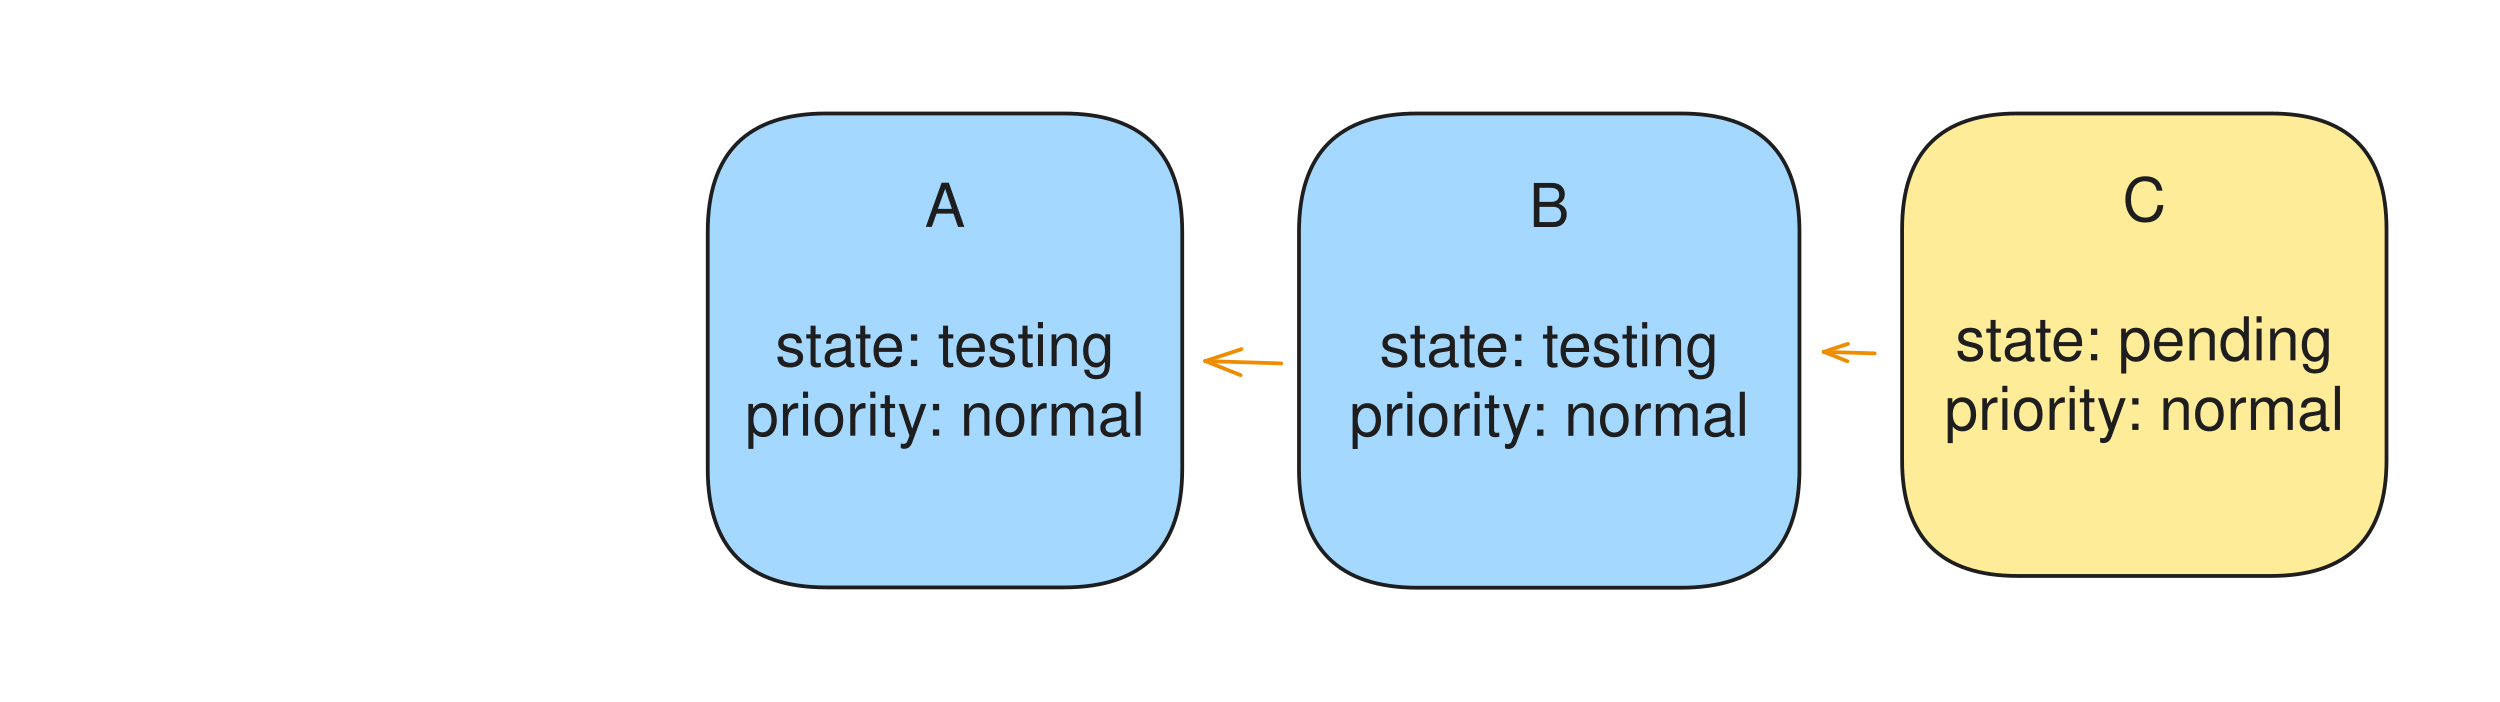
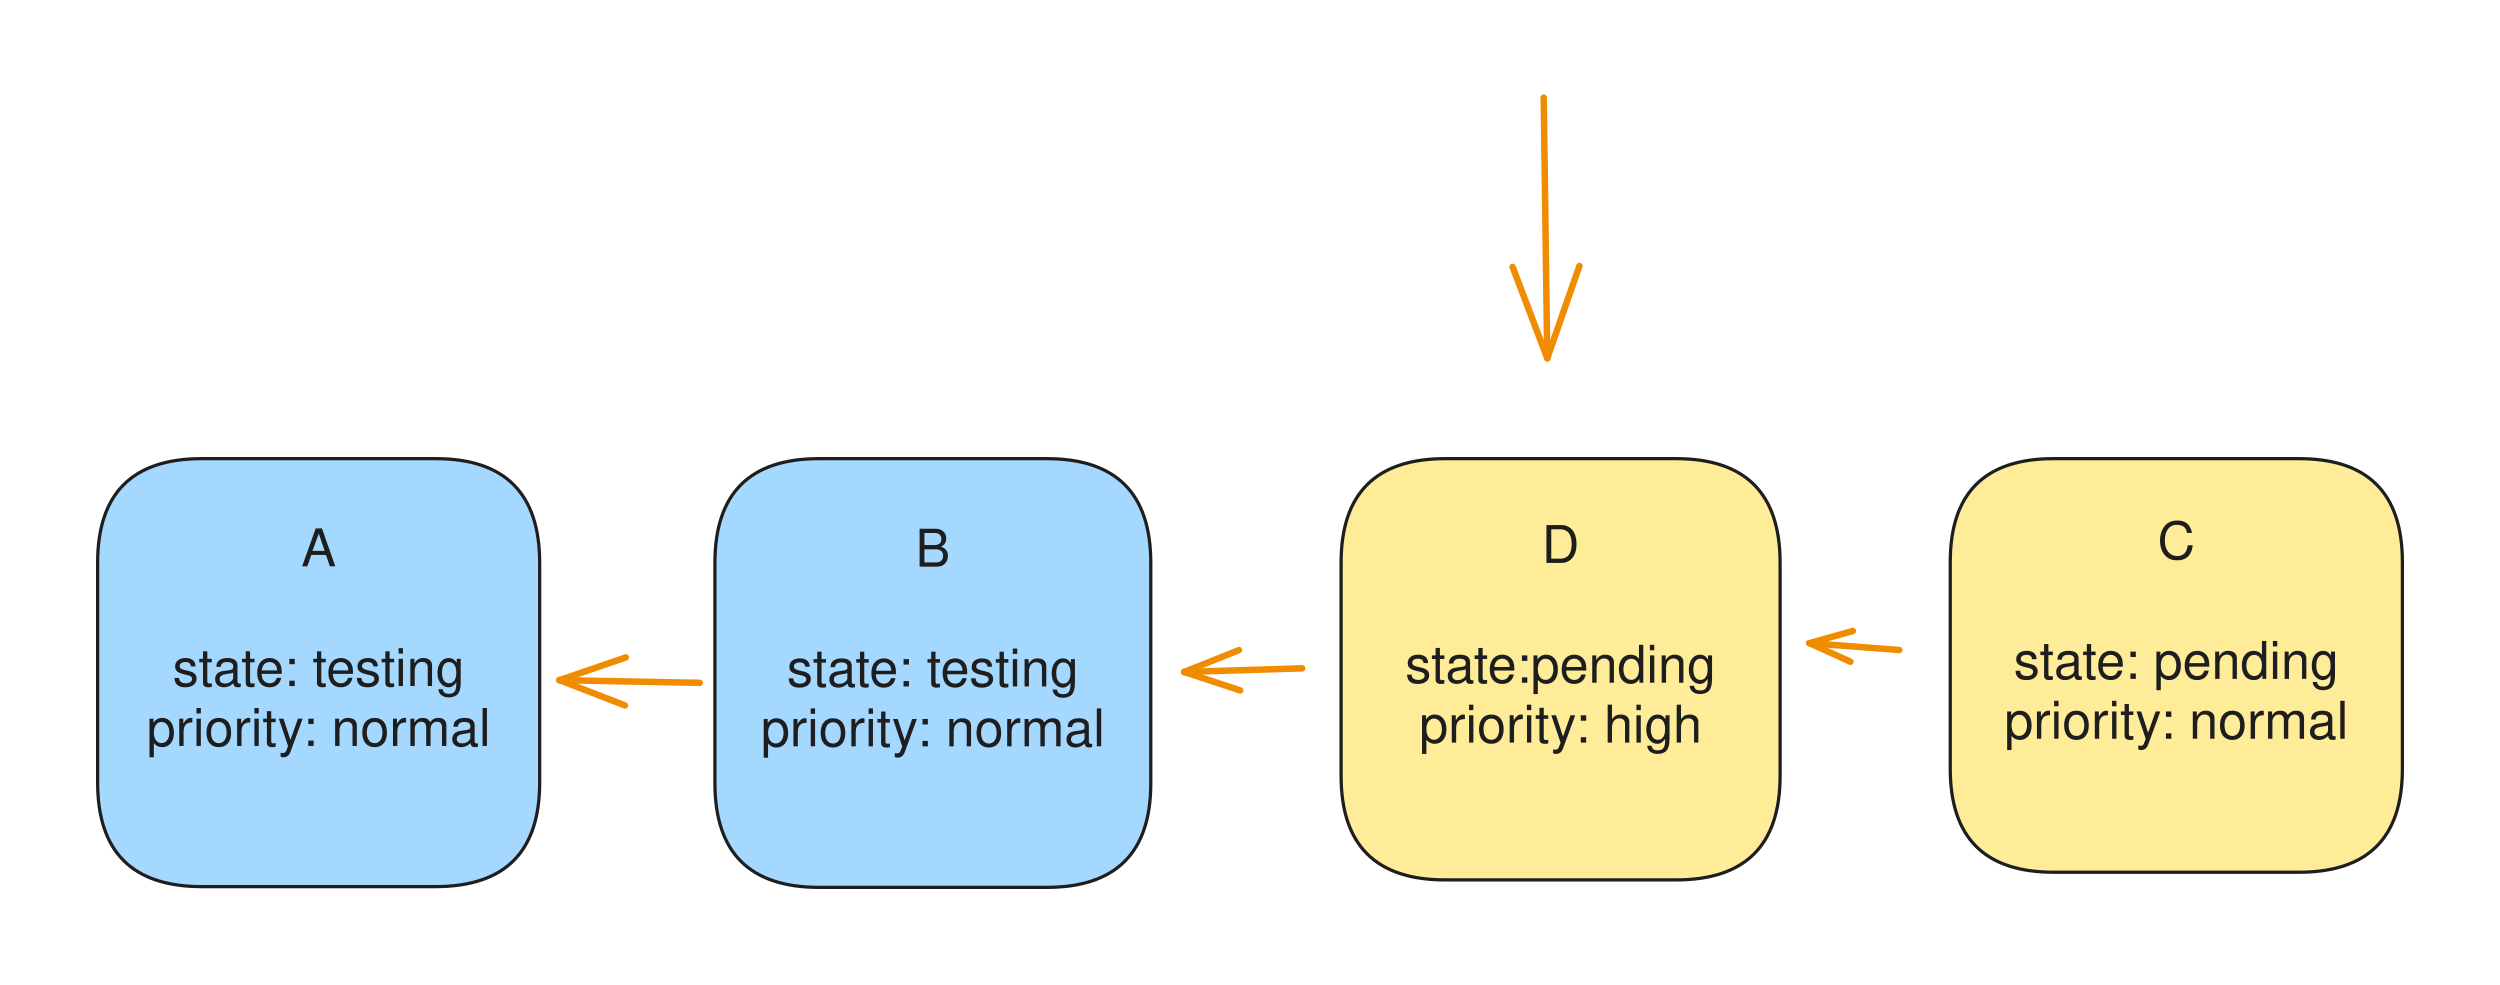
- <svg xmlns="http://www.w3.org/2000/svg" version="1.1" viewBox="0 0 660.905 185.367" width="660.905" height="185.367">
+ <svg xmlns="http://www.w3.org/2000/svg" version="1.1" viewBox="0 0 768.214 302.672" width="768.214" height="302.672">
  
-   eyJ2ZXJzaW9uIjoiMSIsImVuY29kaW5nIjoiYnN0cmluZyIsImNvbXByZXNzZWQiOnRydWUsImVuY29kZWQiOiJ4nNVa21LbOlx1MDAxNH3nK5ic19bV/dI3blx1MDAwNXpcdTAwMDFaOITpaYcxtpKYOLaxXHI0dPj3s2VC7DhcdTAwMTdIgJLSXHUwMDE5mliytSWttddeMr9XVldcdTAwMWJ5PzGN96tccvPLc8PAT93rxlx1MDAxYnv9yqRZXHUwMDEwR9BEiu9ZfJl6Rc9OnifZ+3fv3CRx2kF+XHUwMDE2x13Hi3t3t5nQ9EyUZ9DxP/i+uvq7+F1cdTAwMTkoNV7uRu3QXHUwMDE0N1x1MDAxNE3lWFKz+tW9OCrGxVpwyYhcImWPINuE8XLjQ3PLXHIzU7bYS40tdeX1mzRccvz2R9Nf23bPm/thOWwrXGLDw7xcdTAwMWZcdTAwMTZhZTHMvmzL8jTummbg51x1MDAxZDt27fq0u9L4st2JTGanj4ZX48T1grxvn4PKq3drUO33XHUwMDBivlx0QVx1MDAxY6Ip01x1MDAxMinOJabDVns/pcpBgmuhXHUwMDE1w5yRymrdXHUwMDA1tlx1MDAxMYdxalx1MDAwM/tcdTAwMDdcdTAwMWL7r1xm7cz1um2IL/LLPi73VatV9rm+ny7hXHUwMDBlY4hcIimwxEryMoqOXHTanXzQhyhcdTAwMDVRaio5Qqjsk5liRzDGUlwijjVcdTAwMTm22Fx1MDAwMJJdv0DHz3JcdTAwMWZSt2d27S3RZVx1MDAxOFZcdTAwMTcz8lx1MDAwN4t5j6JcdTAwMTJHdHDltpyh7b9Vx19cdTAwMTWDIzjMza98OPVcbmjMsTzX7HR/T52eXrL2vmh5m1lj2O/2zeTH3t2M20dfXHUwMDBlXHUwMDEwXHUwMDBizyTWdO+bPo9Om59HR7lcdTAwMWbfTdP4uvLcwadyWS5cdTAwMTPfvcM2bFx1MDAwMlx1MDAxN5RcdTAwMGLOkCzhXHUwMDEyXHUwMDA2Ube+ZmHsdUs6rFRcdTAwMDJcdTAwMWXj4cj8q1x1MDAxNORoXHUwMDFhXHUwMDA1qeaIXHUwMDAxJsmjXHUwMDE5OHkxXHUwMDE3YCBZgIF4MVx1MDAwNkriXHUwMDAwdFx1MDAwMfyYMSz4KFx1MDAwMVx1MDAwNXU0PFx1MDAwM1x1MDAxM4VcdTAwMTHw9Cn0y1M3ylx1MDAxMjdcdTAwMDW4TqAg4o5CTFx1MDAwMPnGuSepI+psg2Rg6cqegWwjXHJjrJpcdTAwMDZQiSimXHUwMDE0MTxcdTAwMDdAy6jiKD9cZm6KPC9Grn5we0HYXHUwMDFmQUCBXFxYwLVcdTAwMWbRjyjLIYb3q7nJ8iBq/4iSNIhT2GtcdTAwMTg3TntuJd3b29bCoG1B3vBgOiZcdTAwMWTBf1x1MDAxZYBcdTAwMDJcdTAwMGU79Fx1MDAwMt+vapRcdTAwMDexuEFk0t3HSFx1MDAwYoTQXHUwMDBlXCI3PFosVFg5szPMtFx1MDAwZeZcdTAwMTVcdTAwMWNlxrZaoOqZ/J6ps7qyynWdXHUwMDA1llNcdTAwMGVcdTAwMTh/vM5+PNjrfz95e3xcdTAwMTJcdTAwMWZcdTAwMDbrcSt0v3S9b8uts1xuK4drhVx1MDAwNOGYXHUwMDEzrtSr6CwlXHUwMDBlRUIwXHUwMDFiXHUwMDA2XHUwMDFh0dBcdTAwMTGdpcKqMNPFz1x1MDAxOPMhVUErRqqc4d+gsyfpXHUwMDFhuVL55e7RcW+H70T/xptnR39AZ2c+t5V/XHUwMDBlNrfiLP602Vu7+uzfdFSTPIt+2/RcYnvM5Uvrt1J0KrVcdTAwMDWnXHUwMDA0cTFcdTAwMDe1J+/SUlx1MDAwYrii2FFMI1xugijlXHUwMDE4ta2CM23rKV1Qe3kknGPMOFx1MDAwMaq/poTPi9GnSfj6K0r4XHUwMDAzqlWX8DlDfVx1MDAwZVx0v0sxkzhOdf3qkONMK1wiXHUwMDAxR4/n+OxkuqTybetwhiHZKUCsXHUwMDFl5ThDzMFcZmFGXHUwMDE1tGFWj6vkeFx1MDAwYilcdTAwMGahxTlOkIOkZlx1MDAwMlx1MDAxMlxyZVRSVVwif0h15FxiipVAilxipMFcdTAwMGXjSspcdTAwMTkoOFx1MDAwN7svlVx1MDAxNC+i4ORhXHUwMDA1n5VcdTAwMTBcYlx1MDAxN1x1MDAxNZ8zR0JcdTAwMDCupPl6XHUwMDEw+cCU0cBcdTAwMDaHRI+hoV1cbjexe+pcYthryaDaIZDcXHSt9GjF3qWdx1vYXHJcdTAwMGVlkoBKiiEtmWB6bPIm8lx1MDAxZlx1MDAwZWp2eT9cZko42Fx1MDAwMoxrpFx1MDAwMJFMylx0QUFMXHUwMDEwiraeXHUwMDExXHUwMDAwIIG6Uo1cdTAwMDVcdTAwMTW6Wb5cdTAwMTH3ekFcdTAwMGWLf1x1MDAxMFx1MDAwN1FeX+RiNddsQuhcdTAwMTh3XGZcdTAwMDEwqWpbPXMk9omjtVr5abXkVvFl+Pnnm4m9305cdTAwMDd90TyO9/KJK9X/XHUwMDE3ci5UTk99IF6UcUXKbPBQ6ru5QenF9lx1MDAwNZfN/VxyuS2882b3prncqVx1MDAwZuDjIFhcdTAwMDXrXHUwMDFihCSqdkDxvM6l1TKe1pNOXGLtMDbH3nmTXHRcdTAwMTVcdTAwMGXA3SGcXHUwMDBixiWAgFNcXFmie+PCmVx1MDAxMvBTxrhcZsblyU5gisN4yFx1MDAxMPmd3jf3YOvr1ulOsHPs8n53+8Sdz2AgjirV41x1MDAwYlx1MDAxOVxmhqaf0XPEuCBsXHUwMDBlgzF51kttMLTSXHUwMDBlXHUwMDE2goCFUIhcdTAwMTJSO6NcdTAwMTdg6jVcdTAwMTBcdTAwMTQq+Vx1MDAwMvnLYzAwVVgzXFxNXG6v4DDmXHUwMDA16dNcdTAwMWPGRqVsT0yh+3/MYTygLnWHMWeoL+owMKayfnn4XHUwMDFhQCpcdTAwMDFV9+NVdnYuXVKVRZZbxJ7NQS1DR1VcdTAwMTZ0z1x1MDAwMemSnFAsJatU/c9tMMDnMKXtcnP7po2TXHRHhMiBIJmEqstcdTAwMTa8hI5cdTAwMWZcdTAwMTFSbUsj/FwiL+KW3F7M5uCwkpdcdTAwMGWhVDDCpYKQpnhcdTAwMGJcdTAwMDWmglJI7lxuykyovlx1MDAxNvNcdTAwMTaPNDxcdTAwMDJ2VUNqV0JLXHUwMDBlXHUwMDBlYpK3sEFB/SW4XHUwMDEwiil7oiXHg/qrvMV0vFx1MDAxN83jUH9Ob1x1MDAwMVx1MDAxNm5azlx1MDAwM78jNVZzvPrcO6LbW1x1MDAwN1x1MDAxZm+6wrvY48mH759u0NflTnqw6Fx1MDAwZVx1MDAxNFxijGlGmGS0/vKTXHUwMDExsHaQXHUwMDE5rYhcdTAwMTM9w1tMTGlzpz5cIqaXN1x1MDAxOEwoXHUwMDAx3JNKeTUocjRBXHUwMDFjeICe4Vx1MDAxOHUhVzHrXHK+tH/FMneBvjLgS8NNkkNbXHUwMDFmXGZDg6lcdTAwMDX+oCYqXHUwMDFm07hcbsz1+uzlXlx1MDAxOczBXHUwMDAy0Vx1MDAxNHO9Xbn9XHUwMDFmdUzq3yJ9
+   eyJ2ZXJzaW9uIjoiMSIsImVuY29kaW5nIjoiYnN0cmluZyIsImNvbXByZXNzZWQiOnRydWUsImVuY29kZWQiOiJ4nOVaXXfaRlx1MDAxMH33r/Chr7G6s9+bN/xcdTAwMTHXJ6mT1Elqt+nJkUGAaiEpQlx1MDAxOOOe/PfOXG5cdTAwMDdcdCFhjMHBLbYxaFfa2Z25c+eu9M/O7m4jXHUwMDFkx17j5W7Du2m5gd9O3FHjhT1+7SVcdTAwMDM/XG6xiWbfXHUwMDA30TBpZT17aVx1MDAxYVx1MDAwZl7+/LNcdTAwMWLHTtdPL6PoymlF/clpXuD1vTBcdTAwMWRgxz/x++7uP9l7YaDEa6Vu2FxyvOyErClcdTAwMWZLgyhcdTAwMWY9jcJsXFwwoLRWXFySaVx1MDAwZn9wiOOlXlx1MDAxYps7bjDw8lx1MDAxNnuocTG8Vlx1MDAxMb+ln15ftvTB+Fx1MDAwM3nb/+NrPmzHXHUwMDBmgrN0XHUwMDFjZGZcclwinH3eNkiT6Mr73W+nPTt26XjdWUk07PZCb2Cnn5tcdTAwMTnFbstPx/Y6JD86WYNiv1x1MDAxYrtcdTAwMDBcXDtGaSG04IRxTqet9nyuuKNccuFaXHUwMDExJlx1MDAwMIRcdTAwMTQlw1x1MDAwZaIgSqxhP4Fnf3LTLt3WVVx1MDAxN+1cdTAwMGLbeVx1MDAxZle0daeT91x1MDAxOX2fLlx1MDAxM46mUlx1MDAxOFx1MDAwM1x1MDAxNIhhSk+79Dy/20uzPuBcYuBSaSNcdTAwMDRRXHUwMDFhcktcdTAwMDde5lx1MDAxMbSPSU1B5C3WgPiknUXHX7lcdTAwMWZcdTAwMTK3753YU8JhXHUwMDEwXHUwMDE0XHUwMDE3M2zfLeb3KMrjiN1cdTAwMWT5ls/Q9j8qx18xXHUwMDA2Z+Iw9W7S6dRcdTAwMGJBXHUwMDEzNdvH5lxya7Y77/bi66/Bq1x1MDAwZYO4Me337UX1ZScnu6ed8Wt6cMrOP/wmLoZ/XHUwMDFm0lt4PzvK9/HdJIlGhevefcqXZVx1MDAxOLfdSWyDXHUwMDAygVx1MDAxZVx1MDAwNy2oUtP2wFx1MDAwZq/Ka1x1MDAxNkStq1x1MDAxY1x1MDAwZTtcdTAwMDWD53A4M/9cdTAwMDJcdTAwMDSVMvVcdTAwMTBUwjCqXHJdXHUwMDFhgtWruVx1MDAwMlx1MDAwNOlcblx1MDAxMITVICjBUVJqobGvNlx1MDAwMDNcdTAwMTBcdTAwMTSEOZorXHUwMDBiXHUwMDBmwD+uXHUwMDFlg8A0ccNB7CZcdTAwMTixXHUwMDE1KFx1MDAwNOJQMY88xVx1MDAxY1nGmkCsKkWAPFx1MDAxZWozXHJzmLovPOVcdTAwMDPCM7cqXG7TM/82XHUwMDBiMTlz9JXb94PxjPuzuMW1a35cdTAwMGU/h4NcdTAwMTRteLmbeoPUXHUwMDBmu5/DOPGjXHUwMDA0XHUwMDFkjeNGSd9ccnZcdTAwMWIz5zVcdTAwMDO/a2O80cL5eMlM+Kc+XHUwMDEy4LRD32+3i1x1MDAxNNVCY1xcP/SSk2WYXHUwMDA1bej6oVx1MDAxYnxY0VZcXDvvl2mmdVxupHjpXHUwMDBlPNuKx6VZiO+FPGtcbum6XGZygVx1MDAwNCMw7JdcdTAwMDe56ERN+vGLSsKLw18v+VH/9rZ7td08XHUwMDBihGlHSsm1UFpyljPck/Isc1xmNYaB5ERSTC3VPKuYQFx1MDAxM1x1MDAxMF+Cyzw5f6dZXHUwMDA1XHUwMDFjXHUwMDE0XHUwMDA1liPnOdCsXGJH8rc3be72hoF834bu+Nq9eVx1MDAwMppdeN3zg875sVx1MDAxYVx1MDAxZPU+8qMvhvy6f3Peaq2FviW6XHUwMDEw0I+6iPFN0DeyVy2ypY1kQvXyXHUwMDE1dLWXtpq+gVxi6ihqXHUwMDAwi1IhlSBiXHUwMDA22pa/jUD6NpKinjDllLNG/iZYRVx1MDAxMy61WpLEjaJcXEqs+n9cdTAwMTSJr1x1MDAxMqSPI/H9ZYhxQ1x1MDAxY35cdTAwMGZrlTn8gaaug8InOaZSJteCXFyBjTnQeVx1MDAxMN2H8cXJdMNcdTAwMThfmb1cdTAwMTHFXGJiXHUwMDAwKXCyOSlmXHUwMDEw58xRmkjFXHUwMDE11bhcdTAwMWP1XHUwMDEw71x1MDAxMN1cImR1iONAREnBNNEojFx1MDAxNM3FwFx1MDAxNOhcdTAwMDSVtLGYUlx1MDAxYzDhXHUwMDE4yDl+SuBWS1x1MDAxME3XgPt5XHUwMDAyp/dcdTAwMTP4RtJcdTAwMDFcIiVJ9/2wjTiZNexui2hcdTAwMTlcdTAwMTDapXBju9CO1MwuISOUXHUwMDFiQlmhRydqXHLtPPaIQ4QyWFBpMHbbXHUwMDAxy7u5yXth+36jXHUwMDE2V/dTo6SDkWpsvaw1MJ5L84JRaFx1MDAxMzHKXHUwMDEwXHUwMDAylEpkJIqd54xcbtxBelx1MDAxMPX7foqL/y7yw7S8yNlqNm066HnuXFxcdTAwMDTgpIpt5bxcdTAwMTHbK86Wavmn3Vx1MDAxY1rZl+nnv15U9t6rjfmsdT7c81x1MDAwYu5cdTAwMTT/ryRbUJLX5T2K4lx1MDAxN1x1MDAwNTt9gGxcdTAwMTlHwdnfsHdzTdzjY/WFXHUwMDFkXHUwMDA0zfdsy2VcdTAwMGJcdTAwMDftUCtbJEhcZqvCdtBcdTAwMDZ0S6fjtYyp0i1cdTAwMWF1i8RcdTAwMWFKMKjaokDXO1x1MDAxOFx1MDAxZUJcdTAwMDFFc7BjYYUmSY9qJjVRfCM5b2OipX9z2Dvg5KJcdTAwMTW0P42/nv7hvU7PPi0rLo5cXFx1MDAxOFxyz49Et7lvgt570fVGg1+e196gJLXbXHUwMDA2jFwiWUj2XHUwMDAwbVG9mNutLThDgFFMelhmMcHoLPxcdTAwMDRcdTAwMDFHMjxKXHUwMDExm1x1MDAxMrX6o+C3XnGB6Vx1MDAwMmlcdTAwMTPx+sPUxSpR+jh1cVAo2WMvY/0nU1x1MDAxN/eQS1ldPNDUjapcdTAwMGJgovZcdTAwMTaA1LZcIsSie2mYL95T2U55QcE4xGA2XHUwMDAzwEKGleRcdTAwMDUzXHUwMDBlQ4RcdTAwMDOnmmJ1p0t2rU9eMOlQhplcdTAwMDb5XHUwMDEz3yvlXHUwMDA1+lx1MDAxZYAxjlx1MDAwNYFhKHnm1Fx1MDAwNSWKXG5jXGJsZHtwy9VFfNa6XHUwMDFj9mNNP7JO6sGr8Tt6JedcdTAwMGJ5XHUwMDAwXHUwMDE0k8CMlFxuhZjRskpeYCWvbYkpKKZ+itld8NXUxZKSx979sVtUgKRcdTAwMDNcdTAwMWErOl5tXHUwMDE0I4CFXHUwMDE2VmKSo8Ig7JnLi9qYt6+5aF+nuKCy/tlcdTAwMDMkL0pccs9j9b6stzjytlNbUFx1MDAwNijt7EtLKrje6D2Rem3BXHUwMDFkXHUwMDE0+Nr6d3JXpEpeXHUwMDE4h1x1MDAwYvRcdTAwMDdow61cdTAwMDQppOBJ1pNcZucrTKHhOchcdTAwMGKqTuImXHUwMDA0+vjrJ9lcdTAwMTm9oX46ulx1MDAxOD/BvYv/umyhitRcIltcdTAwMGKmKebY5aFd7aXt1i1UXHUwMDEwh9tcIlx1MDAwMFx1MDAxMSOUmH2qSFx1MDAxMOpoQLWijKZY89DNPdNgpJM9K7SsaEGrsMrS4oc/1/B0ouUwV1x1MDAwMlx1MDAxNUKgh6u1IcVyXHUwMDBmZZVcdTAwMTXLQ+zcrFxcwTKhnrhcdTAwMDVTjEu2/K7g4ny3nXqFI4JcdTAwMDVWiowrI60uKVx0XHUwMDE2hJamXHUwMDE0yyZkS8NYybD1XHRcdTAwMTaqXHUwMDFj++SIloIyzlSlYqGorFxml1x1MDAwNKnbYGdl5iSLvXXDsOX/qFhcdTAwMTZvXHUwMDFi5OJAoEdcdTAwMDXWYVgqK8nzu9iz2oBcdTAwMTPFXHUwMDAxKLe3Qlx1MDAwNGqIubkvJViWVFHG3urATGk9Lyrs2UNBwyRcdTAwMTGoru3OXHUwMDE511ihzVx1MDAxOfSstEp9uE+a51wiPb/iTvH/g1NeIVx1MDAwNMtcdFx1MDAwZlx1MDAxNSqTXHUwMDAy+PL3f9Xbq7fvXkt+dFx1MDAxMZ6mhydcdTAwMDE9XHUwMDFjXHUwMDBm+lue8KhhXHUwMDBls6lcZnOaMjD7iFx1MDAwN5P2XHUwMDExXHUwMDBmzrTGhGd/N5bvUC+hc0FcbsJMtVTRiELFrInlLtNcdTAwMTJHSSCGsI08Jf24bMclonlcdTAwMWTZrlxm0ZqW51x1MDAwNP4619vXnNPrcL9zd/mGXHUwMDFix2e2lJo6XHUwMDExg8Bv39WO+Vx1MDAxY1x1MDAxYte+N9pfXHUwMDFjpDt33rbA9bKo+Lbz7V8w10FSIn0=
  <defs>
    <style class="style-fonts">
      @font-face {
        font-family: "Virgil";
        src: url("https://unpkg.com/@excalidraw/excalidraw@undefined/dist/excalidraw-assets/Virgil.woff2");
      }
      @font-face {
        font-family: "Cascadia";
        src: url("https://unpkg.com/@excalidraw/excalidraw@undefined/dist/excalidraw-assets/Cascadia.woff2");
      }
      @font-face {
        font-family: "Assistant";
        src: url("https://unpkg.com/@excalidraw/excalidraw@undefined/dist/excalidraw-assets/Assistant-Regular.woff2");
      }
    </style>
  </defs>
-   <rect x="0" y="0" width="660.905" height="185.367" fill="transparent" />
-   <g stroke-linecap="round" transform="translate(187.099 30) rotate(0 62.72015 62.64404)">
-     <path d="M31.32 0 C54.77 0, 78.22 0, 94.12 0 C115 0, 125.44 10.44, 125.44 31.32 C125.44 44.05, 125.44 56.78, 125.44 93.97 C125.44 114.85, 115 125.29, 94.12 125.29 C72.31 125.29, 50.51 125.29, 31.32 125.29 C10.44 125.29, 0 114.85, 0 93.97 C0 69.83, 0 45.68, 0 31.32 C0 10.44, 10.44 0, 31.32 0" stroke="none" stroke-width="0" fill="#a5d8ff" />
-     <path d="M31.32 0 C52.75 0, 74.17 0, 94.12 0 M31.32 0 C51.81 0, 72.29 0, 94.12 0 M94.12 0 C115 0, 125.44 10.44, 125.44 31.32 M94.12 0 C115 0, 125.44 10.44, 125.44 31.32 M125.44 31.32 C125.44 45.92, 125.44 60.53, 125.44 93.97 M125.44 31.32 C125.44 49.79, 125.44 68.26, 125.44 93.97 M125.44 93.97 C125.44 114.85, 115 125.29, 94.12 125.29 M125.44 93.97 C125.44 114.85, 115 125.29, 94.12 125.29 M94.12 125.29 C72.03 125.29, 49.95 125.29, 31.32 125.29 M94.12 125.29 C74.62 125.29, 55.12 125.29, 31.32 125.29 M31.32 125.29 C10.44 125.29, 0 114.85, 0 93.97 M31.32 125.29 C10.44 125.29, 0 114.85, 0 93.97 M0 93.97 C0 76.5, 0 59.04, 0 31.32 M0 93.97 C0 80.58, 0 67.19, 0 31.32 M0 31.32 C0 10.44, 10.44 0, 31.32 0 M0 31.32 C0 10.44, 10.44 0, 31.32 0" stroke="#1e1e1e" stroke-width="1" fill="none" />
+   <rect x="0" y="0" width="768.214" height="302.672" fill="transparent" />
+   <g stroke-linecap="round" transform="translate(30 140.9361) rotate(0 67.9133 65.75734)">
+     <path d="M32 0 C60.38 0, 88.75 0, 103.83 0 C125.16 0, 135.83 10.67, 135.83 32 C135.83 51.01, 135.83 70.02, 135.83 99.51 C135.83 120.85, 125.16 131.51, 103.83 131.51 C87.5 131.51, 71.18 131.51, 32 131.51 C10.67 131.51, 0 120.85, 0 99.51 C0 76.11, 0 52.71, 0 32 C0 10.67, 10.67 0, 32 0" stroke="none" stroke-width="0" fill="#a5d8ff" />
+     <path d="M32 0 C52.02 0, 72.04 0, 103.83 0 M32 0 C58.17 0, 84.34 0, 103.83 0 M103.83 0 C125.16 0, 135.83 10.67, 135.83 32 M103.83 0 C125.16 0, 135.83 10.67, 135.83 32 M135.83 32 C135.83 45.98, 135.83 59.96, 135.83 99.51 M135.83 32 C135.83 47.18, 135.83 62.35, 135.83 99.51 M135.83 99.51 C135.83 120.85, 125.16 131.51, 103.83 131.51 M135.83 99.51 C135.83 120.85, 125.16 131.51, 103.83 131.51 M103.83 131.51 C88.62 131.51, 73.41 131.51, 32 131.51 M103.83 131.51 C81.76 131.51, 59.7 131.51, 32 131.51 M32 131.51 C10.67 131.51, 0 120.85, 0 99.51 M32 131.51 C10.67 131.51, 0 120.85, 0 99.51 M0 99.51 C0 84.1, 0 68.68, 0 32 M0 99.51 C0 83.6, 0 67.69, 0 32 M0 32 C0 10.67, 10.67 0, 32 0 M0 32 C0 10.67, 10.67 0, 32 0" stroke="#1e1e1e" stroke-width="1" fill="none" />
  </g>
-   <g transform="translate(196.9169 55.84404) rotate(0 52.90234 36.8)">
-     <text x="52.902" y="0" font-family="Helvetica, Segoe UI Emoji" font-size="16px" fill="#1e1e1e" text-anchor="middle" style="white-space: pre;" direction="ltr" dominant-baseline="text-before-edge">A</text>
-     <text x="52.902" y="18.4" font-family="Helvetica, Segoe UI Emoji" font-size="16px" fill="#1e1e1e" text-anchor="middle" style="white-space: pre;" direction="ltr" dominant-baseline="text-before-edge" />
-     <text x="52.902" y="36.8" font-family="Helvetica, Segoe UI Emoji" font-size="16px" fill="#1e1e1e" text-anchor="middle" style="white-space: pre;" direction="ltr" dominant-baseline="text-before-edge">state: testing</text>
-     <text x="52.902" y="55.2" font-family="Helvetica, Segoe UI Emoji" font-size="16px" fill="#1e1e1e" text-anchor="middle" style="white-space: pre;" direction="ltr" dominant-baseline="text-before-edge">priority: normal</text>
+   <g transform="translate(42.7883 169.8934) rotate(0 55.125 36.8)">
+     <text x="55.125" y="0" font-family="Helvetica, Segoe UI Emoji" font-size="16px" fill="#1e1e1e" text-anchor="middle" style="white-space: pre;" direction="ltr" dominant-baseline="text-before-edge">A</text>
+     <text x="55.125" y="18.4" font-family="Helvetica, Segoe UI Emoji" font-size="16px" fill="#1e1e1e" text-anchor="middle" style="white-space: pre;" direction="ltr" dominant-baseline="text-before-edge" />
+     <text x="55.125" y="36.8" font-family="Helvetica, Segoe UI Emoji" font-size="16px" fill="#1e1e1e" text-anchor="middle" style="white-space: pre;" direction="ltr" dominant-baseline="text-before-edge">state: testing</text>
+     <text x="55.125" y="55.2" font-family="Helvetica, Segoe UI Emoji" font-size="16px" fill="#1e1e1e" text-anchor="middle" style="white-space: pre;" direction="ltr" dominant-baseline="text-before-edge">priority: normal </text>
  </g>
-   <g stroke-linecap="round" transform="translate(343.4036 30) rotate(0 66.15332 62.68359)">
-     <path d="M31.34 0 C46.73 0, 62.12 0, 100.96 0 C121.86 0, 132.31 10.45, 132.31 31.34 C132.31 47.21, 132.31 63.09, 132.31 94.03 C132.31 114.92, 121.86 125.37, 100.96 125.37 C76.48 125.37, 52 125.37, 31.34 125.37 C10.45 125.37, 0 114.92, 0 94.03 C0 80.35, 0 66.68, 0 31.34 C0 10.45, 10.45 0, 31.34 0" stroke="none" stroke-width="0" fill="#a5d8ff" />
-     <path d="M31.34 0 C50.49 0, 69.63 0, 100.96 0 M31.34 0 C57.72 0, 84.1 0, 100.96 0 M100.96 0 C121.86 0, 132.31 10.45, 132.31 31.34 M100.96 0 C121.86 0, 132.31 10.45, 132.31 31.34 M132.31 31.34 C132.31 44.91, 132.31 58.48, 132.31 94.03 M132.31 31.34 C132.31 46.22, 132.31 61.1, 132.31 94.03 M132.31 94.03 C132.31 114.92, 121.86 125.37, 100.96 125.37 M132.31 94.03 C132.31 114.92, 121.86 125.37, 100.96 125.37 M100.96 125.37 C79.88 125.37, 58.8 125.37, 31.34 125.37 M100.96 125.37 C78.63 125.37, 56.29 125.37, 31.34 125.37 M31.34 125.37 C10.45 125.37, 0 114.92, 0 94.03 M31.34 125.37 C10.45 125.37, 0 114.92, 0 94.03 M0 94.03 C0 71.78, 0 49.53, 0 31.34 M0 94.03 C0 81.14, 0 68.25, 0 31.34 M0 31.34 C0 10.45, 10.45 0, 31.34 0 M0 31.34 C0 10.45, 10.45 0, 31.34 0" stroke="#1e1e1e" stroke-width="1" fill="none" />
+   <g stroke-linecap="round" transform="translate(219.6879 140.9361) rotate(0 66.96497 65.86778)">
+     <path d="M32 0 C55.63 0, 79.26 0, 101.93 0 C123.26 0, 133.93 10.67, 133.93 32 C133.93 56.4, 133.93 80.81, 133.93 99.74 C133.93 121.07, 123.26 131.74, 101.93 131.74 C86.38 131.74, 70.83 131.74, 32 131.74 C10.67 131.74, 0 121.07, 0 99.74 C0 85.7, 0 71.67, 0 32 C0 10.67, 10.67 0, 32 0" stroke="none" stroke-width="0" fill="#a5d8ff" />
+     <path d="M32 0 C46.71 0, 61.41 0, 101.93 0 M32 0 C55.63 0, 79.25 0, 101.93 0 M101.93 0 C123.26 0, 133.93 10.67, 133.93 32 M101.93 0 C123.26 0, 133.93 10.67, 133.93 32 M133.93 32 C133.93 58.41, 133.93 84.82, 133.93 99.74 M133.93 32 C133.93 57.17, 133.93 82.34, 133.93 99.74 M133.93 99.74 C133.93 121.07, 123.26 131.74, 101.93 131.74 M133.93 99.74 C133.93 121.07, 123.26 131.74, 101.93 131.74 M101.93 131.74 C80.08 131.74, 58.22 131.74, 32 131.74 M101.93 131.74 C82.23 131.74, 62.53 131.74, 32 131.74 M32 131.74 C10.67 131.74, 0 121.07, 0 99.74 M32 131.74 C10.67 131.74, 0 121.07, 0 99.74 M0 99.74 C0 79.23, 0 58.72, 0 32 M0 99.74 C0 80.88, 0 62.03, 0 32 M0 32 C0 10.67, 10.67 0, 32 0 M0 32 C0 10.67, 10.67 0, 32 0" stroke="#1e1e1e" stroke-width="1" fill="none" />
  </g>
-   <g transform="translate(356.6546 55.88359) rotate(0 52.90234 36.8)">
+   <g transform="translate(233.7505 170.0039) rotate(0 52.90234 36.8)">
    <text x="52.902" y="0" font-family="Helvetica, Segoe UI Emoji" font-size="16px" fill="#1e1e1e" text-anchor="middle" style="white-space: pre;" direction="ltr" dominant-baseline="text-before-edge">B</text>
    <text x="52.902" y="18.4" font-family="Helvetica, Segoe UI Emoji" font-size="16px" fill="#1e1e1e" text-anchor="middle" style="white-space: pre;" direction="ltr" dominant-baseline="text-before-edge" />
    <text x="52.902" y="36.8" font-family="Helvetica, Segoe UI Emoji" font-size="16px" fill="#1e1e1e" text-anchor="middle" style="white-space: pre;" direction="ltr" dominant-baseline="text-before-edge">state: testing</text>
    <text x="52.902" y="55.2" font-family="Helvetica, Segoe UI Emoji" font-size="16px" fill="#1e1e1e" text-anchor="middle" style="white-space: pre;" direction="ltr" dominant-baseline="text-before-edge">priority: normal</text>
  </g>
  <g stroke-linecap="round">
-     <g transform="translate(338.7197 96.07417) rotate(0 -10.03973 -0.3159304)">
-       <path d="M0 0 C-3.35 -0.11, -16.73 -0.53, -20.08 -0.63 M0 0 C-3.35 -0.11, -16.73 -0.53, -20.08 -0.63" stroke="#f08c00" stroke-width="1" fill="none" />
+     <g transform="translate(215.0041 209.8263) rotate(0 -21.53827 -0.4148679)">
+       <path d="M0 0 C-7.18 -0.14, -35.9 -0.69, -43.08 -0.83 M0 0 C-7.18 -0.14, -35.9 -0.69, -43.08 -0.83" stroke="#f08c00" stroke-width="2" fill="none" />
    </g>
-     <g transform="translate(338.7197 96.07417) rotate(0 -10.03973 -0.3159304)">
-       <path d="M-10.54 -3.77 C-12.51 -3.12, -14.48 -2.47, -20.08 -0.63 M-10.54 -3.77 C-14.09 -2.6, -17.64 -1.43, -20.08 -0.63" stroke="#f08c00" stroke-width="1" fill="none" />
+     <g transform="translate(215.0041 209.8263) rotate(0 -21.53827 -0.4148679)">
+       <path d="M-22.7 -7.81 C-28.4 -5.85, -34.11 -3.9, -43.08 -0.83 M-22.7 -7.81 C-30.26 -5.22, -37.83 -2.63, -43.08 -0.83" stroke="#f08c00" stroke-width="2" fill="none" />
    </g>
-     <g transform="translate(338.7197 96.07417) rotate(0 -10.03973 -0.3159304)">
-       <path d="M-10.75 3.1 C-12.68 2.33, -14.61 1.56, -20.08 -0.63 M-10.75 3.1 C-14.22 1.71, -17.7 0.32, -20.08 -0.63" stroke="#f08c00" stroke-width="1" fill="none" />
+     <g transform="translate(215.0041 209.8263) rotate(0 -21.53827 -0.4148679)">
+       <path d="M-22.98 6.93 C-28.61 4.76, -34.23 2.58, -43.08 -0.83 M-22.98 6.93 C-30.44 4.05, -37.9 1.17, -43.08 -0.83" stroke="#f08c00" stroke-width="2" fill="none" />
    </g>
  </g>
  <mask />
-   <g stroke-linecap="round" transform="translate(502.8435 30) rotate(0 64.0307 61.12782)">
-     <path d="M30.56 0 C49.35 0, 68.14 0, 97.5 0 C117.87 0, 128.06 10.19, 128.06 30.56 C128.06 51.35, 128.06 72.14, 128.06 91.69 C128.06 112.07, 117.87 122.26, 97.5 122.26 C73.81 122.26, 50.12 122.26, 30.56 122.26 C10.19 122.26, 0 112.07, 0 91.69 C0 70.47, 0 49.25, 0 30.56 C0 10.19, 10.19 0, 30.56 0" stroke="none" stroke-width="0" fill="#ffec99" />
-     <path d="M30.56 0 C52.07 0, 73.57 0, 97.5 0 M30.56 0 C50.76 0, 70.96 0, 97.5 0 M97.5 0 C117.87 0, 128.06 10.19, 128.06 30.56 M97.5 0 C117.87 0, 128.06 10.19, 128.06 30.56 M128.06 30.56 C128.06 52.61, 128.06 74.65, 128.06 91.69 M128.06 30.56 C128.06 52.16, 128.06 73.76, 128.06 91.69 M128.06 91.69 C128.06 112.07, 117.87 122.26, 97.5 122.26 M128.06 91.69 C128.06 112.07, 117.87 122.26, 97.5 122.26 M97.5 122.26 C74.24 122.26, 50.98 122.26, 30.56 122.26 M97.5 122.26 C72.5 122.26, 47.51 122.26, 30.56 122.26 M30.56 122.26 C10.19 122.26, 0 112.07, 0 91.69 M30.56 122.26 C10.19 122.26, 0 112.07, 0 91.69 M0 91.69 C0 76.91, 0 62.14, 0 30.56 M0 91.69 C0 68.82, 0 45.95, 0 30.56 M0 30.56 C0 10.19, 10.19 0, 30.56 0 M0 30.56 C0 10.19, 10.19 0, 30.56 0" stroke="#1e1e1e" stroke-width="1" fill="none" />
+   <g stroke-linecap="round" transform="translate(599.2879 140.9361) rotate(0 69.46313 63.54279)">
+     <path d="M31.77 0 C47.31 0, 62.85 0, 107.15 0 C128.34 0, 138.93 10.59, 138.93 31.77 C138.93 55.8, 138.93 79.83, 138.93 95.31 C138.93 116.5, 128.34 127.09, 107.15 127.09 C89.91 127.09, 72.67 127.09, 31.77 127.09 C10.59 127.09, 0 116.5, 0 95.31 C0 72.58, 0 49.85, 0 31.77 C0 10.59, 10.59 0, 31.77 0" stroke="none" stroke-width="0" fill="#ffec99" />
+     <path d="M31.77 0 C55.25 0, 78.74 0, 107.15 0 M31.77 0 C53.18 0, 74.59 0, 107.15 0 M107.15 0 C128.34 0, 138.93 10.59, 138.93 31.77 M107.15 0 C128.34 0, 138.93 10.59, 138.93 31.77 M138.93 31.77 C138.93 49.27, 138.93 66.76, 138.93 95.31 M138.93 31.77 C138.93 55.32, 138.93 78.87, 138.93 95.31 M138.93 95.31 C138.93 116.5, 128.34 127.09, 107.15 127.09 M138.93 95.31 C138.93 116.5, 128.34 127.09, 107.15 127.09 M107.15 127.09 C77.54 127.09, 47.92 127.09, 31.77 127.09 M107.15 127.09 C83.08 127.09, 59.01 127.09, 31.77 127.09 M31.77 127.09 C10.59 127.09, 0 116.5, 0 95.31 M31.77 127.09 C10.59 127.09, 0 116.5, 0 95.31 M0 95.31 C0 81.08, 0 66.84, 0 31.77 M0 95.31 C0 73.55, 0 51.78, 0 31.77 M0 31.77 C0 10.59, 10.59 0, 31.77 0 M0 31.77 C0 10.59, 10.59 0, 31.77 0" stroke="#1e1e1e" stroke-width="1" fill="none" />
  </g>
-   <g transform="translate(513.9718 54.32782) rotate(0 52.90234 36.8)">
+   <g transform="translate(615.8487 167.6789) rotate(0 52.90234 36.8)">
    <text x="52.902" y="0" font-family="Helvetica, Segoe UI Emoji" font-size="16px" fill="#1e1e1e" text-anchor="middle" style="white-space: pre;" direction="ltr" dominant-baseline="text-before-edge">C</text>
    <text x="52.902" y="18.4" font-family="Helvetica, Segoe UI Emoji" font-size="16px" fill="#1e1e1e" text-anchor="middle" style="white-space: pre;" direction="ltr" dominant-baseline="text-before-edge" />
    <text x="52.902" y="36.8" font-family="Helvetica, Segoe UI Emoji" font-size="16px" fill="#1e1e1e" text-anchor="middle" style="white-space: pre;" direction="ltr" dominant-baseline="text-before-edge">state: pending</text>
    <text x="52.902" y="55.2" font-family="Helvetica, Segoe UI Emoji" font-size="16px" fill="#1e1e1e" text-anchor="middle" style="white-space: pre;" direction="ltr" dominant-baseline="text-before-edge">priority: normal</text>
  </g>
  <g stroke-linecap="round">
-     <g transform="translate(495.6098 93.42078) rotate(0 -6.744843 -0.2032382)">
-       <path d="M0 0 C-2.25 -0.07, -11.24 -0.34, -13.49 -0.41 M0 0 C-2.25 -0.07, -11.24 -0.34, -13.49 -0.41" stroke="#f08c00" stroke-width="1" fill="none" />
+     <g transform="translate(400.1178 205.3723) rotate(0 -18.11859 0.5556672)">
+       <path d="M0 0 C-6.04 0.19, -30.2 0.93, -36.24 1.11 M0 0 C-6.04 0.19, -30.2 0.93, -36.24 1.11" stroke="#f08c00" stroke-width="2" fill="none" />
    </g>
-     <g transform="translate(495.6098 93.42078) rotate(0 -6.744843 -0.2032382)">
-       <path d="M-7.08 -2.52 C-8.39 -2.09, -9.69 -1.66, -13.49 -0.41 M-7.08 -2.52 C-9.38 -1.76, -11.67 -1.01, -13.49 -0.41" stroke="#f08c00" stroke-width="1" fill="none" />
+     <g transform="translate(400.1178 205.3723) rotate(0 -18.11859 0.5556672)">
+       <path d="M-19.4 -5.61 C-25.29 -3.26, -31.17 -0.91, -36.24 1.11 M-19.4 -5.61 C-25.85 -3.03, -32.3 -0.46, -36.24 1.11" stroke="#f08c00" stroke-width="2" fill="none" />
    </g>
-     <g transform="translate(495.6098 93.42078) rotate(0 -6.744843 -0.2032382)">
-       <path d="M-7.22 2.09 C-8.5 1.58, -9.77 1.07, -13.49 -0.41 M-7.22 2.09 C-9.47 1.2, -11.71 0.3, -13.49 -0.41" stroke="#f08c00" stroke-width="1" fill="none" />
+     <g transform="translate(400.1178 205.3723) rotate(0 -18.11859 0.5556672)">
+       <path d="M-19.02 6.79 C-25.04 4.8, -31.06 2.82, -36.24 1.11 M-19.02 6.79 C-25.62 4.61, -32.21 2.44, -36.24 1.11" stroke="#f08c00" stroke-width="2" fill="none" />
    </g>
  </g>
  <mask />
-   <g stroke-linecap="round" transform="translate(30 34.57373) rotate(0 63.40234 60.13281)">
-     <path d="M30.07 0 C47.03 0, 63.99 0, 96.74 0 M30.07 0 C48.72 0, 67.38 0, 96.74 0 M96.74 0 C116.78 0, 126.8 10.02, 126.8 30.07 M96.74 0 C116.78 0, 126.8 10.02, 126.8 30.07 M126.8 30.07 C126.8 44.88, 126.8 59.68, 126.8 90.2 M126.8 30.07 C126.8 49.4, 126.8 68.73, 126.8 90.2 M126.8 90.2 C126.8 110.24, 116.78 120.27, 96.74 120.27 M126.8 90.2 C126.8 110.24, 116.78 120.27, 96.74 120.27 M96.74 120.27 C78.56 120.27, 60.39 120.27, 30.07 120.27 M96.74 120.27 C80.69 120.27, 64.64 120.27, 30.07 120.27 M30.07 120.27 C10.02 120.27, 0 110.24, 0 90.2 M30.07 120.27 C10.02 120.27, 0 110.24, 0 90.2 M0 90.2 C0 70.22, 0 50.23, 0 30.07 M0 90.2 C0 67, 0 43.81, 0 30.07 M0 30.07 C0 10.02, 10.02 0, 30.07 0 M0 30.07 C0 10.02, 10.02 0, 30.07 0" stroke="transparent" stroke-width="1" fill="none" />
+   <g stroke-linecap="round" transform="translate(412.0992 140.9361) rotate(0 67.45145 64.72647)">
+     <path d="M32 0 C58.67 0, 85.34 0, 102.9 0 C124.24 0, 134.9 10.67, 134.9 32 C134.9 52.99, 134.9 73.97, 134.9 97.45 C134.9 118.79, 124.24 129.45, 102.9 129.45 C88.64 129.45, 74.39 129.45, 32 129.45 C10.67 129.45, 0 118.79, 0 97.45 C0 77.75, 0 58.04, 0 32 C0 10.67, 10.67 0, 32 0" stroke="none" stroke-width="0" fill="#ffec99" />
+     <path d="M32 0 C56.26 0, 80.52 0, 102.9 0 M32 0 C51.17 0, 70.33 0, 102.9 0 M102.9 0 C124.24 0, 134.9 10.67, 134.9 32 M102.9 0 C124.24 0, 134.9 10.67, 134.9 32 M134.9 32 C134.9 47.34, 134.9 62.68, 134.9 97.45 M134.9 32 C134.9 49.97, 134.9 67.94, 134.9 97.45 M134.9 97.45 C134.9 118.79, 124.24 129.45, 102.9 129.45 M134.9 97.45 C134.9 118.79, 124.24 129.45, 102.9 129.45 M102.9 129.45 C76.26 129.45, 49.62 129.45, 32 129.45 M102.9 129.45 C80.76 129.45, 58.61 129.45, 32 129.45 M32 129.45 C10.67 129.45, 0 118.79, 0 97.45 M32 129.45 C10.67 129.45, 0 118.79, 0 97.45 M0 97.45 C0 80.55, 0 63.65, 0 32 M0 97.45 C0 74.45, 0 51.44, 0 32 M0 32 C0 10.67, 10.67 0, 32 0 M0 32 C0 10.67, 10.67 0, 32 0" stroke="#1e1e1e" stroke-width="1" fill="none" />
  </g>
+   <g transform="translate(431.5116 168.8626) rotate(0 48.03906 36.8)">
+     <text x="48.039" y="0" font-family="Helvetica, Segoe UI Emoji" font-size="16px" fill="#1e1e1e" text-anchor="middle" style="white-space: pre;" direction="ltr" dominant-baseline="text-before-edge">D</text>
+     <text x="48.039" y="18.4" font-family="Helvetica, Segoe UI Emoji" font-size="16px" fill="#1e1e1e" text-anchor="middle" style="white-space: pre;" direction="ltr" dominant-baseline="text-before-edge" />
+     <text x="48.039" y="36.8" font-family="Helvetica, Segoe UI Emoji" font-size="16px" fill="#1e1e1e" text-anchor="middle" style="white-space: pre;" direction="ltr" dominant-baseline="text-before-edge">state:pending</text>
+     <text x="48.039" y="55.2" font-family="Helvetica, Segoe UI Emoji" font-size="16px" fill="#1e1e1e" text-anchor="middle" style="white-space: pre;" direction="ltr" dominant-baseline="text-before-edge">priority: high</text>
+   </g>
+   <g stroke-linecap="round">
+     <g transform="translate(583.6026 199.7279) rotate(0 -13.79559 -1.04973)">
+       <path d="M0 0 C-4.6 -0.35, -22.99 -1.75, -27.59 -2.1 M0 0 C-4.6 -0.35, -22.99 -1.75, -27.59 -2.1" stroke="#f08c00" stroke-width="2" fill="none" />
+     </g>
+     <g transform="translate(583.6026 199.7279) rotate(0 -13.79559 -1.04973)">
+       <path d="M-14.27 -5.83 C-19.15 -4.46, -24.03 -3.1, -27.59 -2.1 M-14.27 -5.83 C-19.47 -4.37, -24.67 -2.92, -27.59 -2.1" stroke="#f08c00" stroke-width="2" fill="none" />
+     </g>
+     <g transform="translate(583.6026 199.7279) rotate(0 -13.79559 -1.04973)">
+       <path d="M-14.99 3.61 C-19.6 1.52, -24.22 -0.57, -27.59 -2.1 M-14.99 3.61 C-19.91 1.38, -24.83 -0.85, -27.59 -2.1" stroke="#f08c00" stroke-width="2" fill="none" />
+     </g>
+   </g>
+   <mask />
+   <g stroke-linecap="round">
+     <g transform="translate(474.3608 30) rotate(0 0.5447083 40.0369)">
+       <path d="M0 0 C0.18 13.35, 0.91 66.73, 1.09 80.07 M0 0 C0.18 13.35, 0.91 66.73, 1.09 80.07" stroke="#f08c00" stroke-width="2" fill="none" />
+     </g>
+     <g transform="translate(474.3608 30) rotate(0 0.5447083 40.0369)">
+       <path d="M-9.55 52.03 C-6.35 60.46, -3.15 68.89, 1.09 80.07 M-9.55 52.03 C-7.04 58.66, -4.52 65.28, 1.09 80.07" stroke="#f08c00" stroke-width="2" fill="none" />
+     </g>
+     <g transform="translate(474.3608 30) rotate(0 0.5447083 40.0369)">
+       <path d="M10.97 51.75 C8 60.26, 5.03 68.78, 1.09 80.07 M10.97 51.75 C8.63 58.44, 6.3 65.14, 1.09 80.07" stroke="#f08c00" stroke-width="2" fill="none" />
+     </g>
+   </g>
+   <mask />
</svg>
